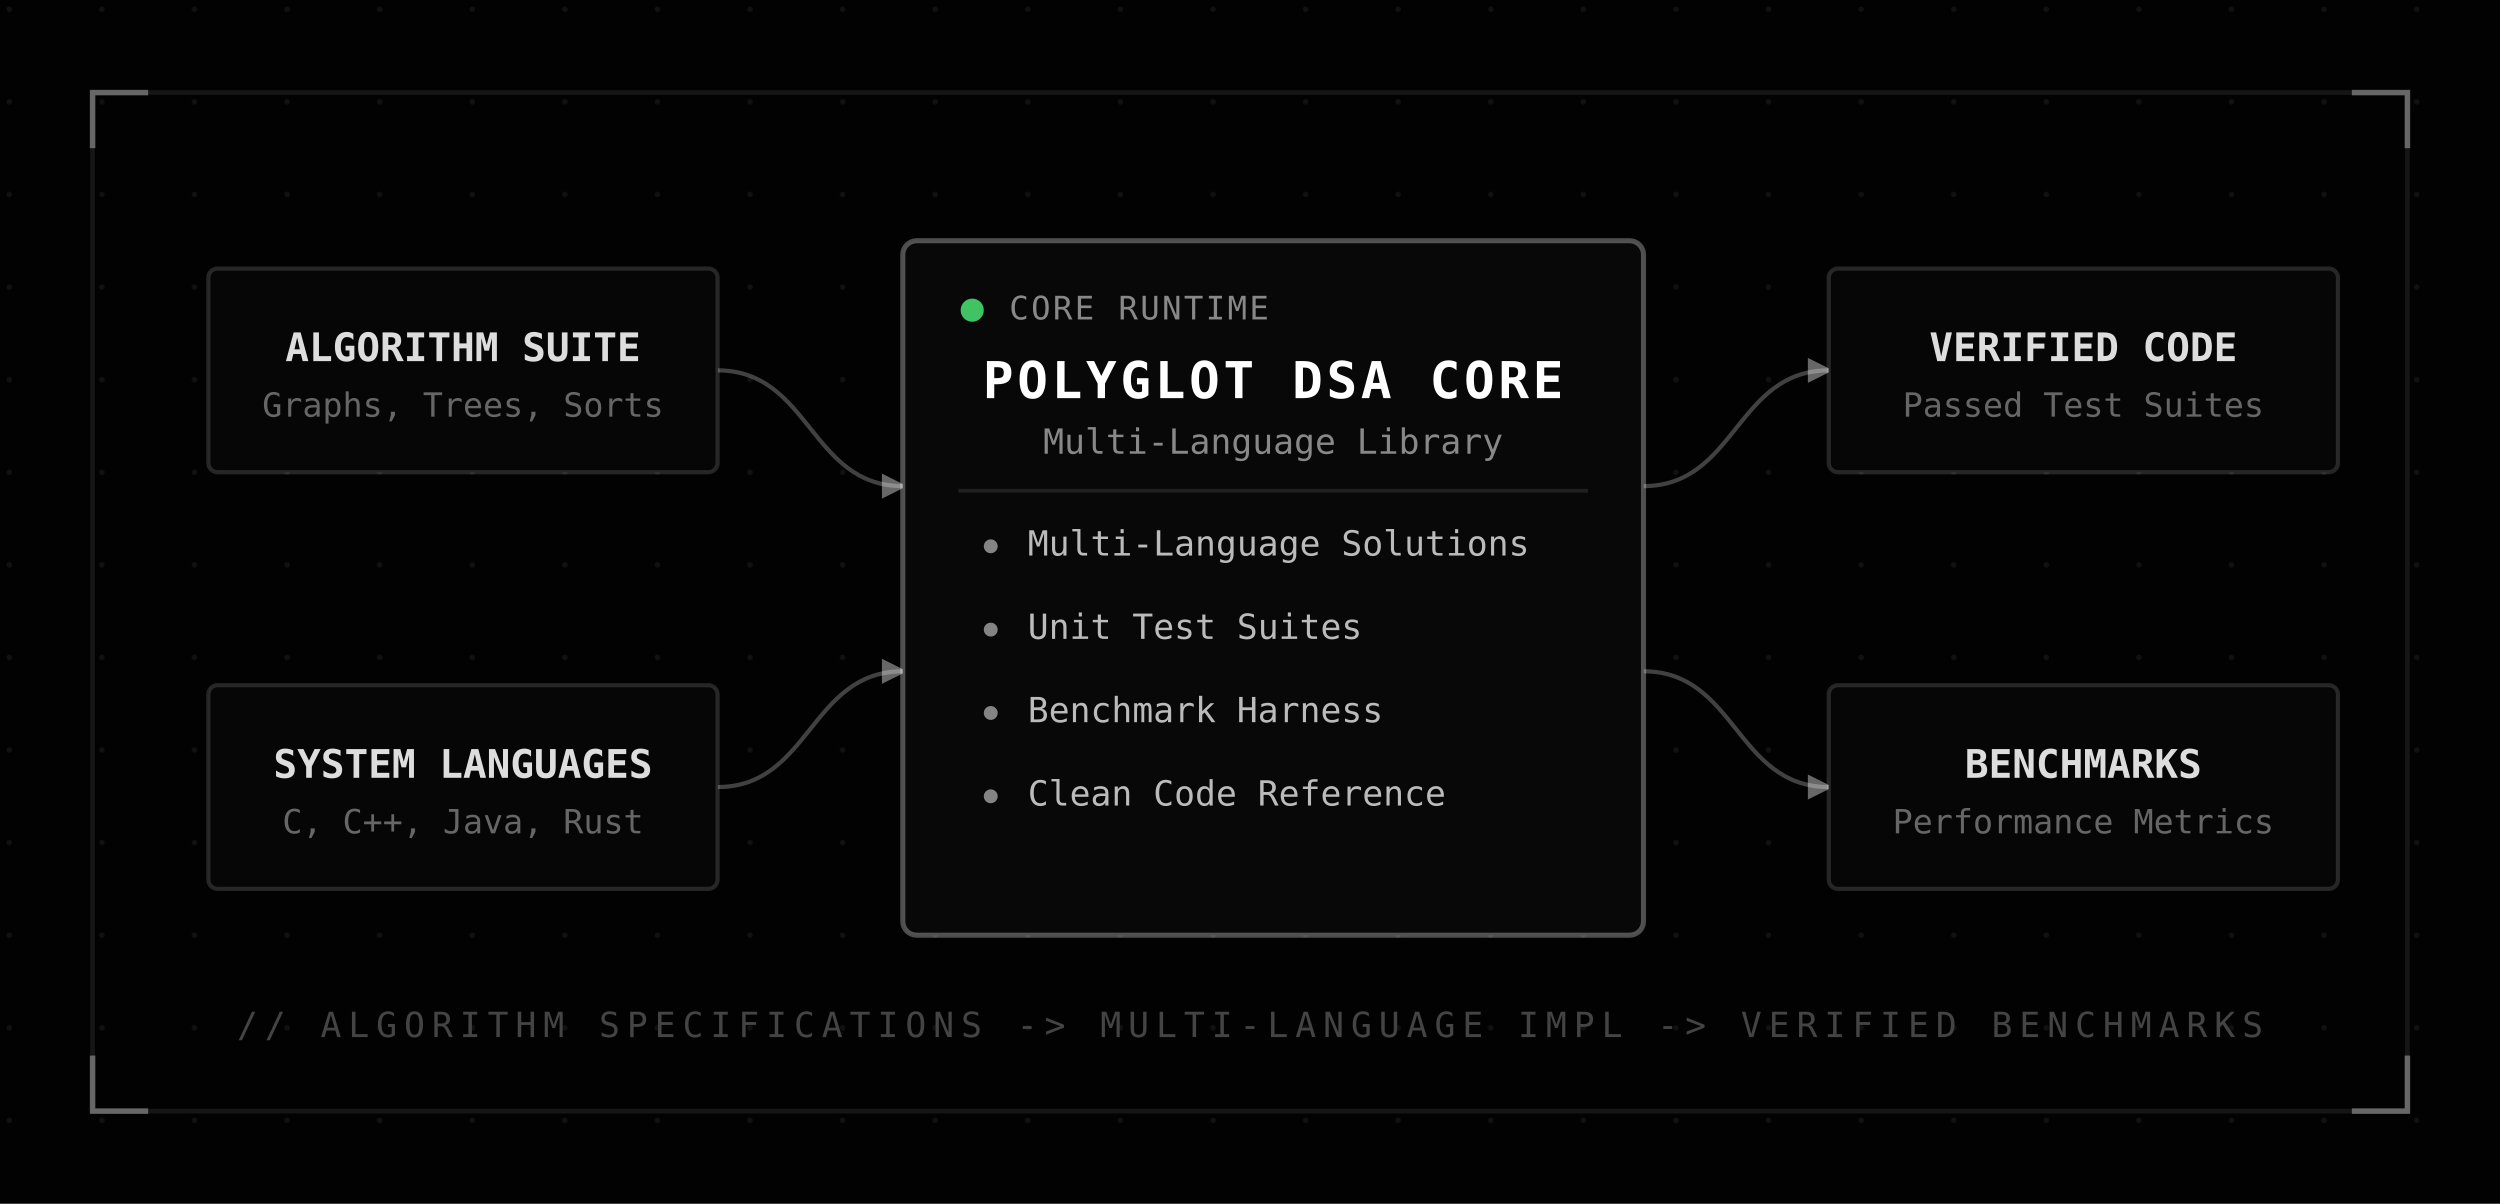
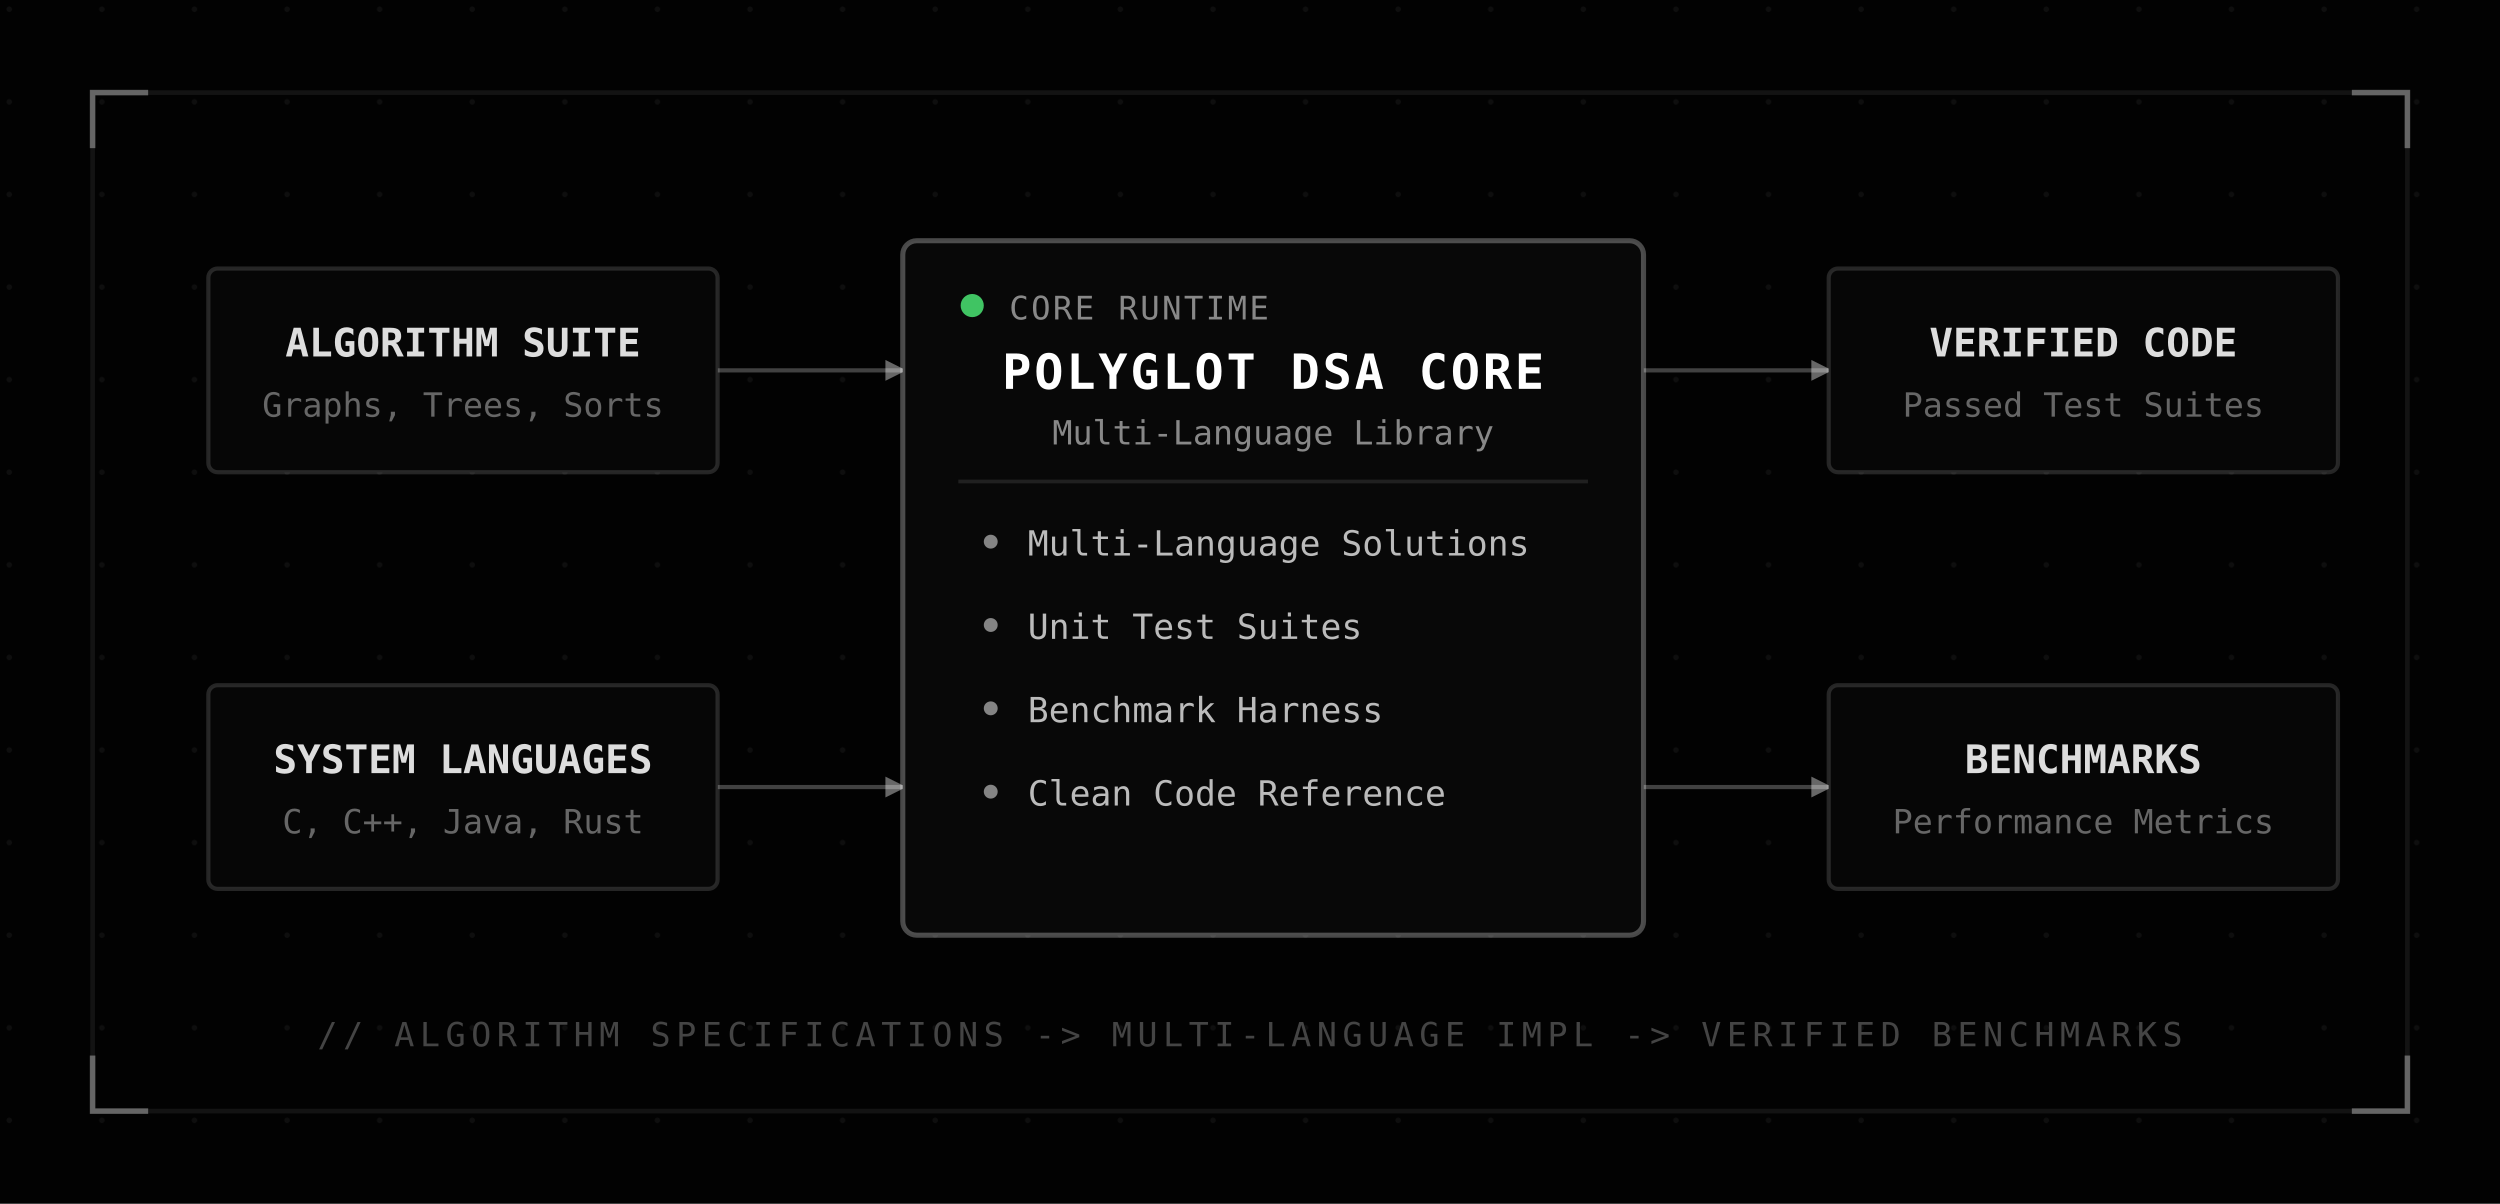
<svg xmlns="http://www.w3.org/2000/svg" viewBox="0 0 540 260" class="w-full h-full" preserveAspectRatio="xMidYMid slice">
  <defs>
    <pattern id="grid-dots-polyglot-dsa" width="20" height="20" patternUnits="userSpaceOnUse">
-       <circle cx="2" cy="2" r="0.6" fill="rgba(255,255,255,0.06)" />
+       <circle cx="2" cy="2" r="0.6" fill="rgba(255,255,255,0.05)" />
    </pattern>
-     <marker id="arrow-polyglot-dsa" viewBox="0 0 6 6" refX="5" refY="3" markerWidth="6" markerHeight="6" orient="auto-start-reverse">
+     <marker id="arrow-polyglot-dsa" viewBox="0 0 6 6" refX="5" refY="3" markerWidth="5" markerHeight="5" orient="auto-start-reverse">
      <path d="M 0 0 L 6 3 L 0 6 z" fill="rgba(255,255,255,0.4)" />
    </marker>
  </defs>
  <g class="layer-background">
    <rect width="540" height="260" fill="#020202" />
    <rect width="540" height="260" fill="url(#grid-dots-polyglot-dsa)" />
  </g>
  <g class="layer-frame">
-     <rect x="20" y="20" width="500" height="220" fill="none" stroke="rgba(255,255,255,0.08)" stroke-width="1" />
+     <rect x="20" y="20" width="500" height="220" fill="none" stroke="rgba(255,255,255,0.07)" stroke-width="1" />
    <path d="M 20 32 L 20 20 L 32 20" fill="none" stroke="rgba(255,255,255,0.35)" stroke-width="1.2" />
    <path d="M 520 32 L 520 20 L 508 20" fill="none" stroke="rgba(255,255,255,0.35)" stroke-width="1.2" />
    <path d="M 20 228 L 20 240 L 32 240" fill="none" stroke="rgba(255,255,255,0.35)" stroke-width="1.2" />
    <path d="M 520 228 L 520 240 L 508 240" fill="none" stroke="rgba(255,255,255,0.35)" stroke-width="1.2" />
  </g>
  <g class="layer-connections">
-     <path d="M 155 80 C 175 80, 175 105, 195 105" fill="none" stroke="rgba(255,255,255,0.25)" stroke-width="0.9" marker-end="url(#arrow-polyglot-dsa)" />
-     <path d="M 155 170 C 175 170, 175 145, 195 145" fill="none" stroke="rgba(255,255,255,0.25)" stroke-width="0.9" marker-end="url(#arrow-polyglot-dsa)" />
-     <path d="M 355 105 C 375 105, 375 80, 395 80" fill="none" stroke="rgba(255,255,255,0.25)" stroke-width="0.9" marker-end="url(#arrow-polyglot-dsa)" />
-     <path d="M 355 145 C 375 145, 375 170, 395 170" fill="none" stroke="rgba(255,255,255,0.25)" stroke-width="0.9" marker-end="url(#arrow-polyglot-dsa)" />
+     <line x1="155" y1="80" x2="195" y2="80" stroke="rgba(255,255,255,0.25)" stroke-width="0.9" marker-end="url(#arrow-polyglot-dsa)" />
+     <line x1="155" y1="170" x2="195" y2="170" stroke="rgba(255,255,255,0.25)" stroke-width="0.9" marker-end="url(#arrow-polyglot-dsa)" />
+     <line x1="355" y1="80" x2="395" y2="80" stroke="rgba(255,255,255,0.25)" stroke-width="0.9" marker-end="url(#arrow-polyglot-dsa)" />
+     <line x1="355" y1="170" x2="395" y2="170" stroke="rgba(255,255,255,0.25)" stroke-width="0.9" marker-end="url(#arrow-polyglot-dsa)" />
  </g>
  <g class="layer-containers">
    <rect x="45" y="58" width="110" height="44" rx="2" fill="#060606" stroke="rgba(255,255,255,0.14)" stroke-width="0.9" />
-     <text x="100" y="78" text-anchor="middle" fill="#dddddd" font-size="8.5" font-family="JetBrains Mono, monospace" font-weight="bold">ALGORITHM SUITE</text>
+     <text x="100" y="77" text-anchor="middle" fill="#dddddd" font-size="8.5" font-family="JetBrains Mono, monospace" font-weight="bold">ALGORITHM SUITE</text>
    <text x="100" y="90" text-anchor="middle" fill="#666666" font-size="7.2" font-family="JetBrains Mono, monospace">Graphs, Trees, Sorts</text>
    <rect x="45" y="148" width="110" height="44" rx="2" fill="#060606" stroke="rgba(255,255,255,0.14)" stroke-width="0.9" />
-     <text x="100" y="168" text-anchor="middle" fill="#dddddd" font-size="8.5" font-family="JetBrains Mono, monospace" font-weight="bold">SYSTEM LANGUAGES</text>
+     <text x="100" y="167" text-anchor="middle" fill="#dddddd" font-size="8.5" font-family="JetBrains Mono, monospace" font-weight="bold">SYSTEM LANGUAGES</text>
    <text x="100" y="180" text-anchor="middle" fill="#666666" font-size="7.2" font-family="JetBrains Mono, monospace">C, C++, Java, Rust</text>
-     <rect x="195" y="52" width="160" height="150" rx="3" fill="#080808" stroke="rgba(255,255,255,0.3)" stroke-width="1.1" />
-     <circle cx="210" cy="67" r="2.5" fill="#40c463" />
+     <rect x="195" y="52" width="160" height="150" rx="3" fill="#080808" stroke="rgba(255,255,255,0.28)" stroke-width="1.1" />
+     <circle cx="210" cy="66" r="2.5" fill="#40c463" />
    <text x="218" y="69" fill="#888888" font-size="7" font-family="JetBrains Mono, monospace" letter-spacing="0.5">CORE RUNTIME</text>
-     <text x="275" y="86" text-anchor="middle" fill="#ffffff" font-size="11" font-family="JetBrains Mono, monospace" font-weight="bold" letter-spacing="0.8">POLYGLOT DSA CORE</text>
-     <text x="275" y="98" text-anchor="middle" fill="#888888" font-size="7.5" font-family="JetBrains Mono, monospace">Multi-Language Library</text>
-     <line x1="207" y1="106" x2="343" y2="106" stroke="rgba(255,255,255,0.1)" stroke-width="0.8" />
+     <text x="275" y="84" text-anchor="middle" fill="#ffffff" font-size="10.5" font-family="JetBrains Mono, monospace" font-weight="bold" letter-spacing="0.6">POLYGLOT DSA CORE</text>
+     <text x="275" y="96" text-anchor="middle" fill="#888888" font-size="7.2" font-family="JetBrains Mono, monospace">Multi-Language Library</text>
+     <line x1="207" y1="104" x2="343" y2="104" stroke="rgba(255,255,255,0.1)" stroke-width="0.8" />
    <g>
-       <circle cx="214" cy="118" r="1.5" fill="rgba(255,255,255,0.5)" />
+       <circle cx="214" cy="117" r="1.5" fill="rgba(255,255,255,0.5)" />
      <text x="222" y="120" fill="#bbbbbb" font-size="7.5" font-family="JetBrains Mono, monospace">Multi-Language Solutions</text>
    </g>
    <g>
-       <circle cx="214" cy="136" r="1.5" fill="rgba(255,255,255,0.5)" />
+       <circle cx="214" cy="135" r="1.5" fill="rgba(255,255,255,0.5)" />
      <text x="222" y="138" fill="#bbbbbb" font-size="7.5" font-family="JetBrains Mono, monospace">Unit Test Suites</text>
    </g>
    <g>
-       <circle cx="214" cy="154" r="1.5" fill="rgba(255,255,255,0.5)" />
+       <circle cx="214" cy="153" r="1.5" fill="rgba(255,255,255,0.5)" />
      <text x="222" y="156" fill="#bbbbbb" font-size="7.5" font-family="JetBrains Mono, monospace">Benchmark Harness</text>
    </g>
    <g>
-       <circle cx="214" cy="172" r="1.5" fill="rgba(255,255,255,0.5)" />
+       <circle cx="214" cy="171" r="1.5" fill="rgba(255,255,255,0.5)" />
      <text x="222" y="174" fill="#bbbbbb" font-size="7.5" font-family="JetBrains Mono, monospace">Clean Code Reference</text>
    </g>
    <rect x="395" y="58" width="110" height="44" rx="2" fill="#060606" stroke="rgba(255,255,255,0.14)" stroke-width="0.9" />
-     <text x="450" y="78" text-anchor="middle" fill="#dddddd" font-size="8.5" font-family="JetBrains Mono, monospace" font-weight="bold">VERIFIED CODE</text>
+     <text x="450" y="77" text-anchor="middle" fill="#dddddd" font-size="8.5" font-family="JetBrains Mono, monospace" font-weight="bold">VERIFIED CODE</text>
    <text x="450" y="90" text-anchor="middle" fill="#666666" font-size="7.2" font-family="JetBrains Mono, monospace">Passed Test Suites</text>
    <rect x="395" y="148" width="110" height="44" rx="2" fill="#060606" stroke="rgba(255,255,255,0.14)" stroke-width="0.9" />
-     <text x="450" y="168" text-anchor="middle" fill="#dddddd" font-size="8.5" font-family="JetBrains Mono, monospace" font-weight="bold">BENCHMARKS</text>
+     <text x="450" y="167" text-anchor="middle" fill="#dddddd" font-size="8.5" font-family="JetBrains Mono, monospace" font-weight="bold">BENCHMARKS</text>
    <text x="450" y="180" text-anchor="middle" fill="#666666" font-size="7.2" font-family="JetBrains Mono, monospace">Performance Metrics</text>
  </g>
  <g class="layer-footer">
-     <text x="270" y="224" text-anchor="middle" fill="#444444" font-size="7.5" font-family="JetBrains Mono, monospace" letter-spacing="1.5">// ALGORITHM SPECIFICATIONS -&gt; MULTI-LANGUAGE IMPL -&gt; VERIFIED BENCHMARKS</text>
+     <text x="270" y="226" text-anchor="middle" fill="#444444" font-size="7.2" font-family="JetBrains Mono, monospace" letter-spacing="1.2">// ALGORITHM SPECIFICATIONS -&gt; MULTI-LANGUAGE IMPL -&gt; VERIFIED BENCHMARKS</text>
  </g>
</svg>
